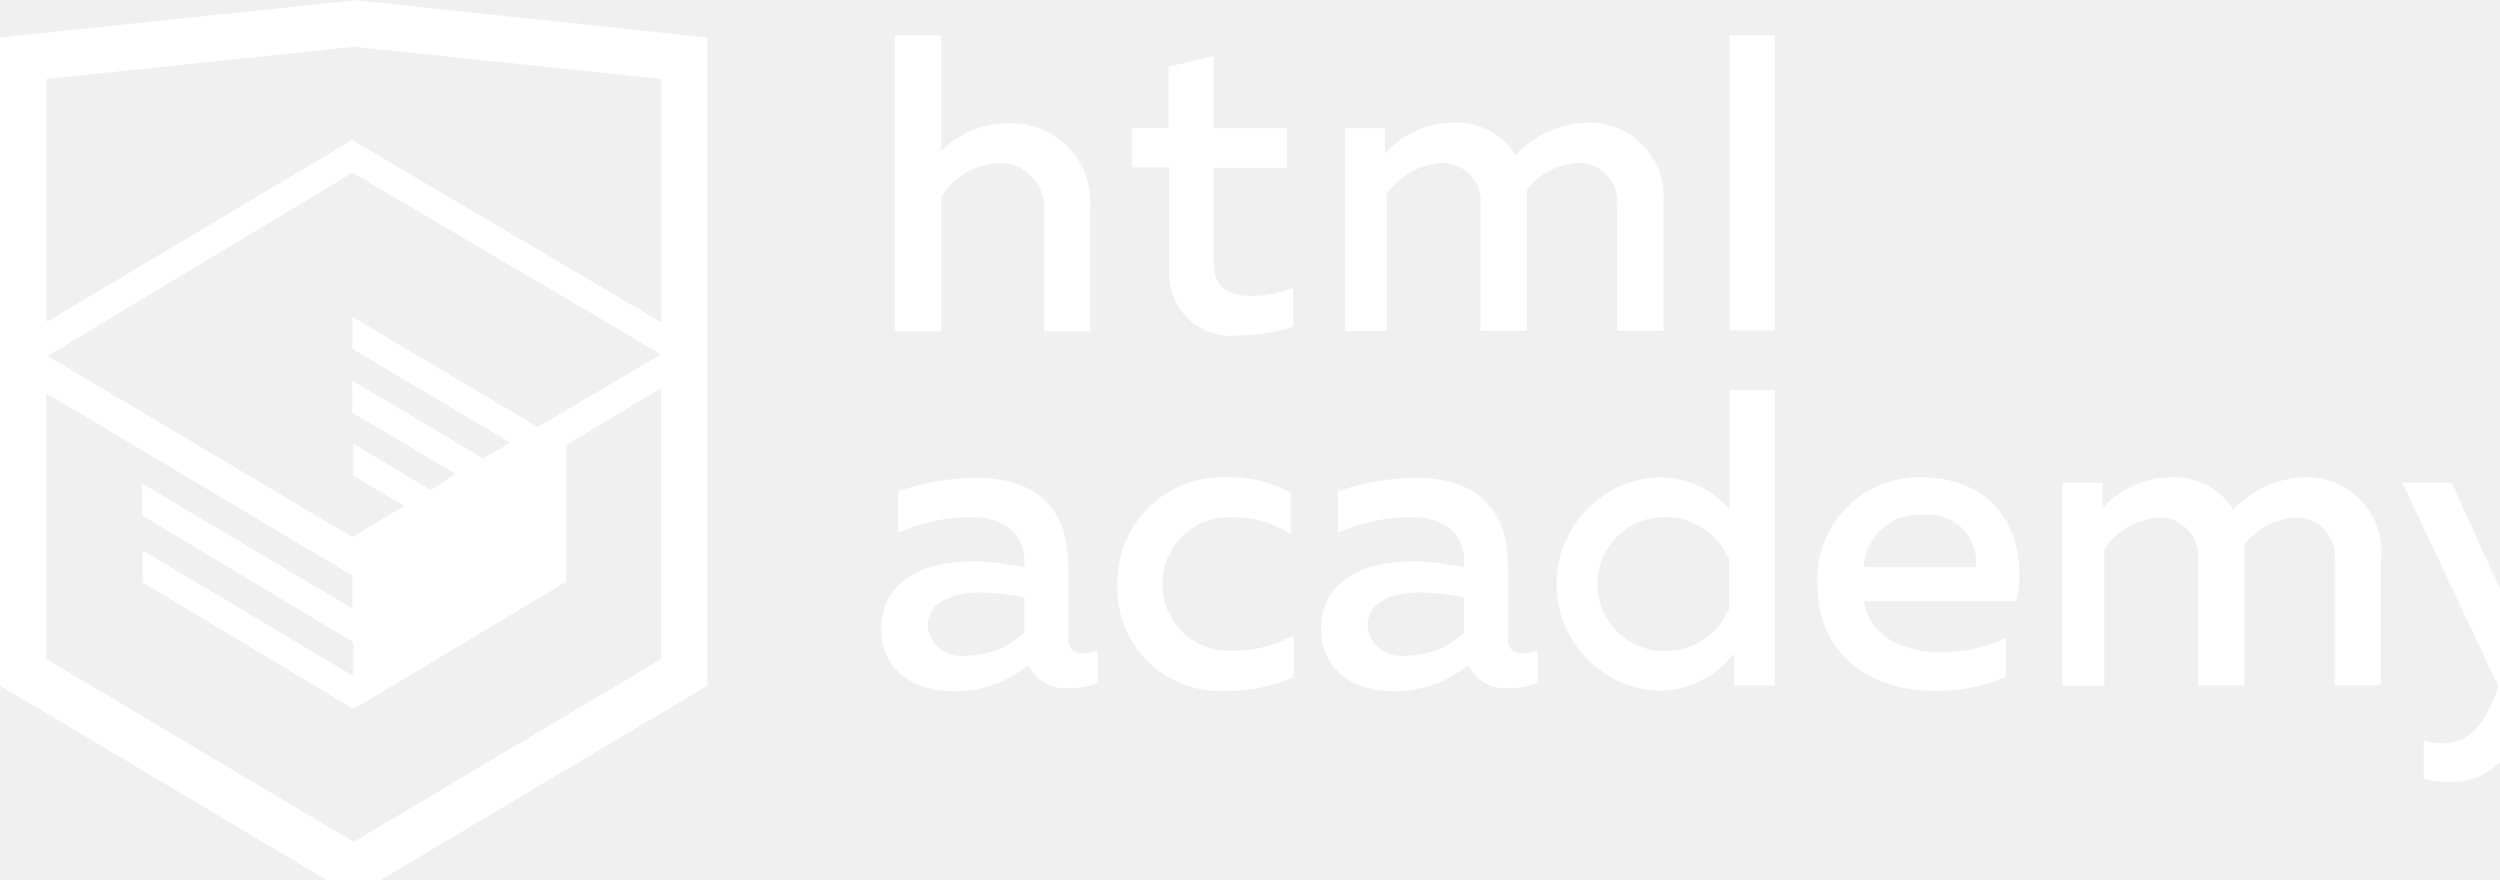
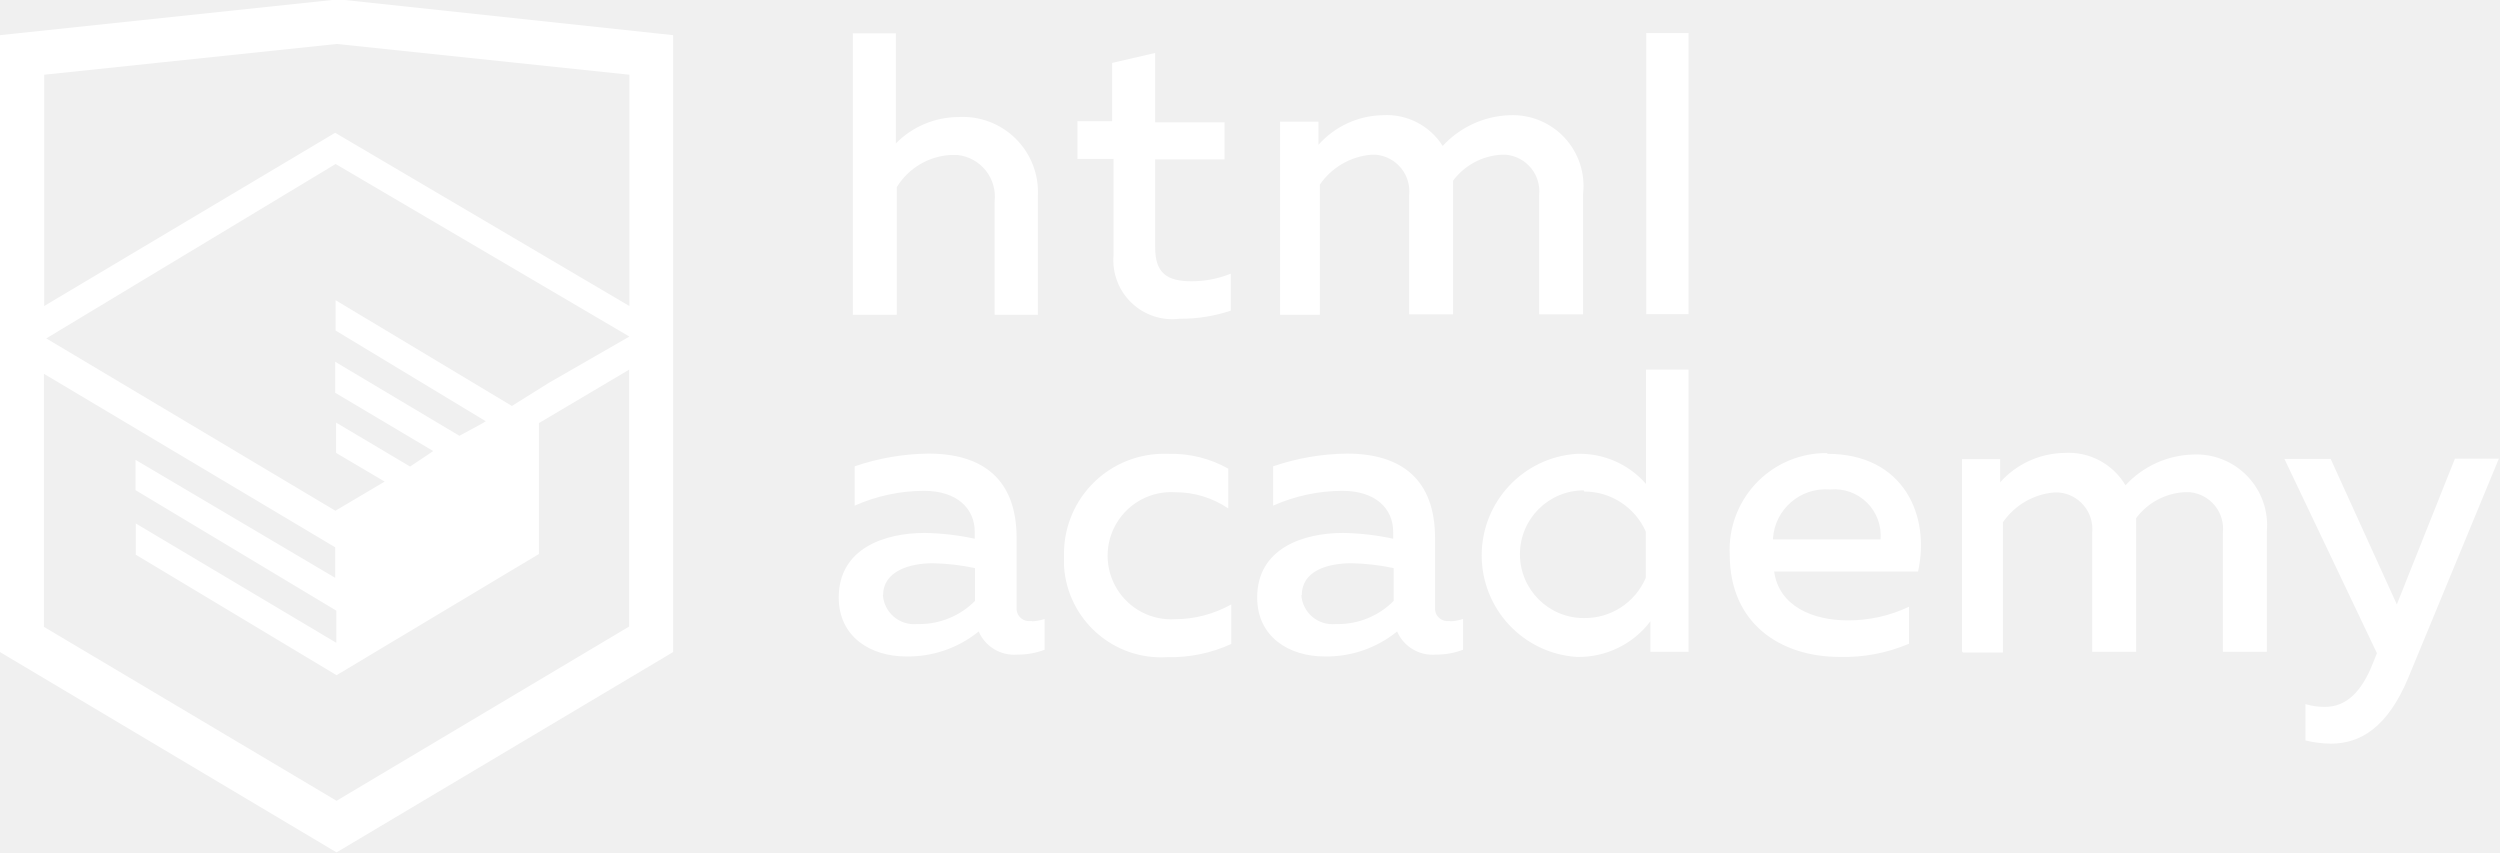
- <svg xmlns="http://www.w3.org/2000/svg" data-name="Layer 1" viewBox="0 0 108 38">
-   <path d="M46.84 28.22a2.07 2.07 0 0 0 .58-.11v1.4a3.41 3.41 0 0 1-1.24.22 1.75 1.75 0 0 1-1.75-1 5.08 5.08 0 0 1-3.3 1.13c-1.59 0-3.06-.87-3.06-2.68 0-2.24 2.08-2.93 3.9-2.93a11.63 11.63 0 0 1 2.28.26v-.31c0-1.09-.8-1.86-2.3-1.86a7.79 7.79 0 0 0-3.15.67v-1.79a10.72 10.72 0 0 1 3.35-.58c2.48 0 4 1.18 4 3.83v3.14a.57.57 0 0 0 .69.61zm-6.76-1.19a1.42 1.42 0 0 0 1.64 1.29 3.56 3.56 0 0 0 2.53-1v-1.51a10.21 10.21 0 0 0-1.9-.22c-1.1.01-2.27.35-2.27 1.45zM53.06 20.62a5.29 5.29 0 0 1 2.7.67v1.79a4.28 4.28 0 0 0-2.42-.73 2.89 2.89 0 1 0 0 5.76 5.26 5.26 0 0 0 2.55-.67v1.8a6.58 6.58 0 0 1-2.9.6 4.42 4.42 0 0 1-4.72-4.54 4.54 4.54 0 0 1 4.79-4.68zM65.84 28.22a2.07 2.07 0 0 0 .58-.11v1.4a3.41 3.41 0 0 1-1.24.22 1.75 1.75 0 0 1-1.75-1 5.08 5.08 0 0 1-3.3 1.13c-1.59 0-3.06-.87-3.06-2.68 0-2.24 2.08-2.93 3.9-2.93a11.63 11.63 0 0 1 2.28.26v-.31c0-1.09-.8-1.86-2.3-1.86a7.79 7.79 0 0 0-3.15.67v-1.79a10.72 10.72 0 0 1 3.35-.58c2.48 0 4 1.18 4 3.83v3.14a.57.57 0 0 0 .69.61zm-6.76-1.19a1.42 1.42 0 0 0 1.64 1.29 3.56 3.56 0 0 0 2.53-1v-1.51a10.21 10.21 0 0 0-1.9-.22c-1.11.01-2.27.35-2.27 1.45zM76.67 16.85v12.76h-1.76v-1.39a4.07 4.07 0 0 1-3.35 1.62 4.62 4.62 0 0 1 0-9.22 4 4 0 0 1 3.15 1.37v-5.14h2zm-4.76 5.48a2.9 2.9 0 0 0 0 5.8 3 3 0 0 0 2.79-1.84v-2.13a3.06 3.06 0 0 0-2.79-1.83zM82.99 20.62c3.48 0 4.68 2.81 4.12 5.34h-6.58c.22 1.57 1.75 2.22 3.35 2.22a6.41 6.41 0 0 0 2.77-.62v1.68a7.5 7.5 0 0 1-3.14.6c-2.68 0-5-1.53-5-4.61a4.39 4.39 0 0 1 4.48-4.61zm.09 1.62a2.39 2.39 0 0 0-2.57 2.26h4.85a2.06 2.06 0 0 0-2.28-2.26zM89.1 29.61v-8.75h1.73v1.09a4 4 0 0 1 2.92-1.33 3 3 0 0 1 2.73 1.4 4.33 4.33 0 0 1 3.06-1.4 3.21 3.21 0 0 1 3.32 3.52v5.47h-2V24.2a1.67 1.67 0 0 0-1.73-1.84 2.94 2.94 0 0 0-2.17 1.18V29.61h-2V24.2a1.67 1.67 0 0 0-1.73-1.84 3.11 3.11 0 0 0-2.32 1.35v5.91h-2zM111.47 20.86h2l-4.1 9.93c-.95 2.28-2.19 3-3.52 3a5 5 0 0 1-1.15-.15v-1.66a3 3 0 0 0 .89.13c.95 0 1.66-.67 2.17-2l.18-.44-4.16-8.82h2.13l3 6.6zM40.66 1.53v5a4 4 0 0 1 2.83-1.2A3.41 3.41 0 0 1 47.1 8.9v5.41h-2V9.15a1.9 1.9 0 0 0-2-2.1 3.08 3.08 0 0 0-2.44 1.46v5.8h-2V1.53h2zM52.43 2.42v3.12h3.17v1.71h-3.17v4c0 1.15.53 1.53 1.66 1.53a4.71 4.71 0 0 0 1.77-.35v1.68a7.14 7.14 0 0 1-2.35.38 2.68 2.68 0 0 1-3-2.88V7.23h-1.6V5.52h1.57V2.88zM58.1 14.29V5.54h1.73v1.09a4 4 0 0 1 2.92-1.33 3 3 0 0 1 2.73 1.4 4.33 4.33 0 0 1 3.06-1.4 3.21 3.21 0 0 1 3.32 3.52v5.47h-2V8.88a1.67 1.67 0 0 0-1.73-1.84 2.94 2.94 0 0 0-2.17 1.18V14.29h-2V8.88a1.67 1.67 0 0 0-1.73-1.84 3.11 3.11 0 0 0-2.32 1.35v5.91h-2zM74.72 1.52h1.95v12.76h-1.95zM15.44.02h-.16L0 1.62v28l15.28 9.09 15.28-9.09v-28zm13.12 28.45l-13.28 7.9L2 28.47V16.99l13.22 7.87v1.43l-9.07-5.4v1.38l9.11 5.47v1.46l-9.1-5.42v1.38l9.11 5.47 9.19-5.5V19.22l4.1-2.45v11.67zm0-13.16l-3.65 2.14-1.68 1-8-4.76v1.38l6.84 4.07h-.06l-.15.09-1 .57-5.64-3.36v1.38l4.45 2.65-1.05.7-3.36-2v1.38l2.21 1.3-2.25 1.35-13.16-7.82 13.17-7.92zm0-1.39L15.21 6.05l-13.2 7.86V3.41l13.28-1.39 13.28 1.39v10.51z" fill="#fff" />
+ <svg xmlns="http://www.w3.org/2000/svg" id="Layer_1" data-name="Layer 1" viewBox="0 0 108.08 36.85">
+   <path d="M44.61,26.88a2,2,0,0,0,.55-0.1v1.33a3.25,3.25,0,0,1-1.18.21,1.67,1.67,0,0,1-1.67-1,4.84,4.84,0,0,1-3.14,1.08c-1.51,0-2.91-.83-2.91-2.55,0-2.13,2-2.79,3.71-2.79a11.08,11.08,0,0,1,2.17.25v-0.3c0-1-.76-1.77-2.19-1.77a7.42,7.42,0,0,0-3,.64v-1.7a10.21,10.21,0,0,1,3.19-.55c2.36,0,3.81,1.12,3.81,3.65v3a0.54,0.54,0,0,0,.49.59h0.17Zm-6.44-1.13A1.35,1.35,0,0,0,39.63,27h0.11a3.39,3.39,0,0,0,2.41-1V24.58a9.72,9.72,0,0,0-1.81-.21c-1,0-2.16.33-2.16,1.38h0Zm12.36-6.11a5,5,0,0,1,2.57.64V22a4.08,4.08,0,0,0-2.3-.7,2.75,2.75,0,1,0,0,5.49,5,5,0,0,0,2.43-.64v1.71a6.27,6.27,0,0,1-2.76.57A4.21,4.21,0,0,1,46,24.51q0-.21,0-0.41a4.32,4.32,0,0,1,4.18-4.46h0.38Zm12.17,7.24a2,2,0,0,0,.55-0.1v1.33a3.25,3.25,0,0,1-1.18.21,1.67,1.67,0,0,1-1.67-1,4.84,4.84,0,0,1-3.14,1.08c-1.51,0-2.91-.83-2.91-2.55,0-2.13,2-2.79,3.71-2.79a11.08,11.08,0,0,1,2.17.25v-0.3c0-1-.76-1.77-2.19-1.77a7.42,7.42,0,0,0-3,.64v-1.7a10.21,10.21,0,0,1,3.19-.55c2.36,0,3.81,1.12,3.81,3.65v3a0.54,0.54,0,0,0,.49.59h0.17Zm-6.44-1.13A1.35,1.35,0,0,0,57.73,27h0.11a3.39,3.39,0,0,0,2.41-1V24.58a9.72,9.72,0,0,0-1.81-.21c-1.06,0-2.16.33-2.16,1.38h0ZM73,16V28.2H71.35V26.88a3.88,3.88,0,0,1-3.19,1.54,4.4,4.4,0,0,1,0-8.78,3.81,3.81,0,0,1,3,1.3V16H73Zm-4.53,5.22a2.76,2.76,0,1,0,0,5.52A2.86,2.86,0,0,0,71.15,25V23A2.91,2.91,0,0,0,68.49,21.27ZM79,19.64c3.31,0,4.46,2.68,3.92,5.09H76.7c0.21,1.5,1.67,2.11,3.19,2.11a6.11,6.11,0,0,0,2.64-.59v1.6a7.14,7.14,0,0,1-3,.57C77,28.42,74.78,27,74.78,24a4.18,4.18,0,0,1,4-4.39H79Zm0.09,1.54a2.28,2.28,0,0,0-2.44,2.1v0.06H81.3A2,2,0,0,0,79.13,21.18Zm5.73,7V19.87h1.65v1a3.81,3.81,0,0,1,2.78-1.27A2.86,2.86,0,0,1,91.89,21a4.12,4.12,0,0,1,2.91-1.33A3.06,3.06,0,0,1,98,23V28.2h-1.9V23.05a1.59,1.59,0,0,0-1.42-1.75H94.42a2.8,2.8,0,0,0-2.07,1.12V28.2h-1.9V23.05A1.59,1.59,0,0,0,89,21.31H88.8a3,3,0,0,0-2.21,1.29v5.63H84.86Zm21.31-8.33h1.9l-3.91,9.46c-0.9,2.17-2.09,2.86-3.35,2.86a4.76,4.76,0,0,1-1.1-.14V30.46a2.86,2.86,0,0,0,.85.12c0.9,0,1.58-.64,2.07-1.9l0.17-.42-4-8.4h2l2.86,6.29ZM38.73,1.46V6.22a3.81,3.81,0,0,1,2.7-1.14,3.25,3.25,0,0,1,3.44,3.4v5.15H43V8.72a1.81,1.81,0,0,0-1.61-2h-0.3a2.93,2.93,0,0,0-2.32,1.39v5.52h-1.9V1.46h1.9ZM49.94,2.31v3h3V6.91h-3v3.81c0,1.1.5,1.46,1.58,1.46a4.49,4.49,0,0,0,1.69-.33v1.6A6.8,6.8,0,0,1,51,13.8a2.55,2.55,0,0,1-2.86-2.74V6.89H46.58V5.26h1.5V2.74Zm5.4,11.31V5.28H57v1A3.81,3.81,0,0,1,59.77,5a2.86,2.86,0,0,1,2.6,1.33A4.12,4.12,0,0,1,65.28,5,3.06,3.06,0,0,1,68.44,8.4v5.21h-1.9V8.46a1.59,1.59,0,0,0-1.42-1.75H64.89a2.8,2.8,0,0,0-2.07,1.12v5.78h-1.9V8.46A1.59,1.59,0,0,0,59.5,6.71H59.27A3,3,0,0,0,57.06,8v5.63H55.34ZM71.17,1.45H73V13.6H71.17V1.45ZM14.71,0H14.55L0,1.54V28.21l14.55,8.66,14.55-8.66V1.54Zm12.5,27.1L14.55,34.64,1.9,27.12V16.18l12.59,7.5V25L5.86,19.9v1.31l8.68,5.21v1.39L5.87,22.65V24l8.68,5.21,8.75-5.24V18.31L27.2,16V27.12Zm0-12.53-3.48,2-1.6,1L14.51,13v1.31L21,18.23H21l-0.14.09-1,.54-5.37-3.2V17l4.24,2.52-1,.67-3.2-1.9v1.31l2.1,1.24L14.5,22.1,2,14.65,14.51,7.11Zm0-1.32L14.49,5.76,1.91,13.25v-10L14.56,1.92,27.21,3.25v10h0Z" transform="translate(0 -0.02)" fill="#fff" />
</svg>
